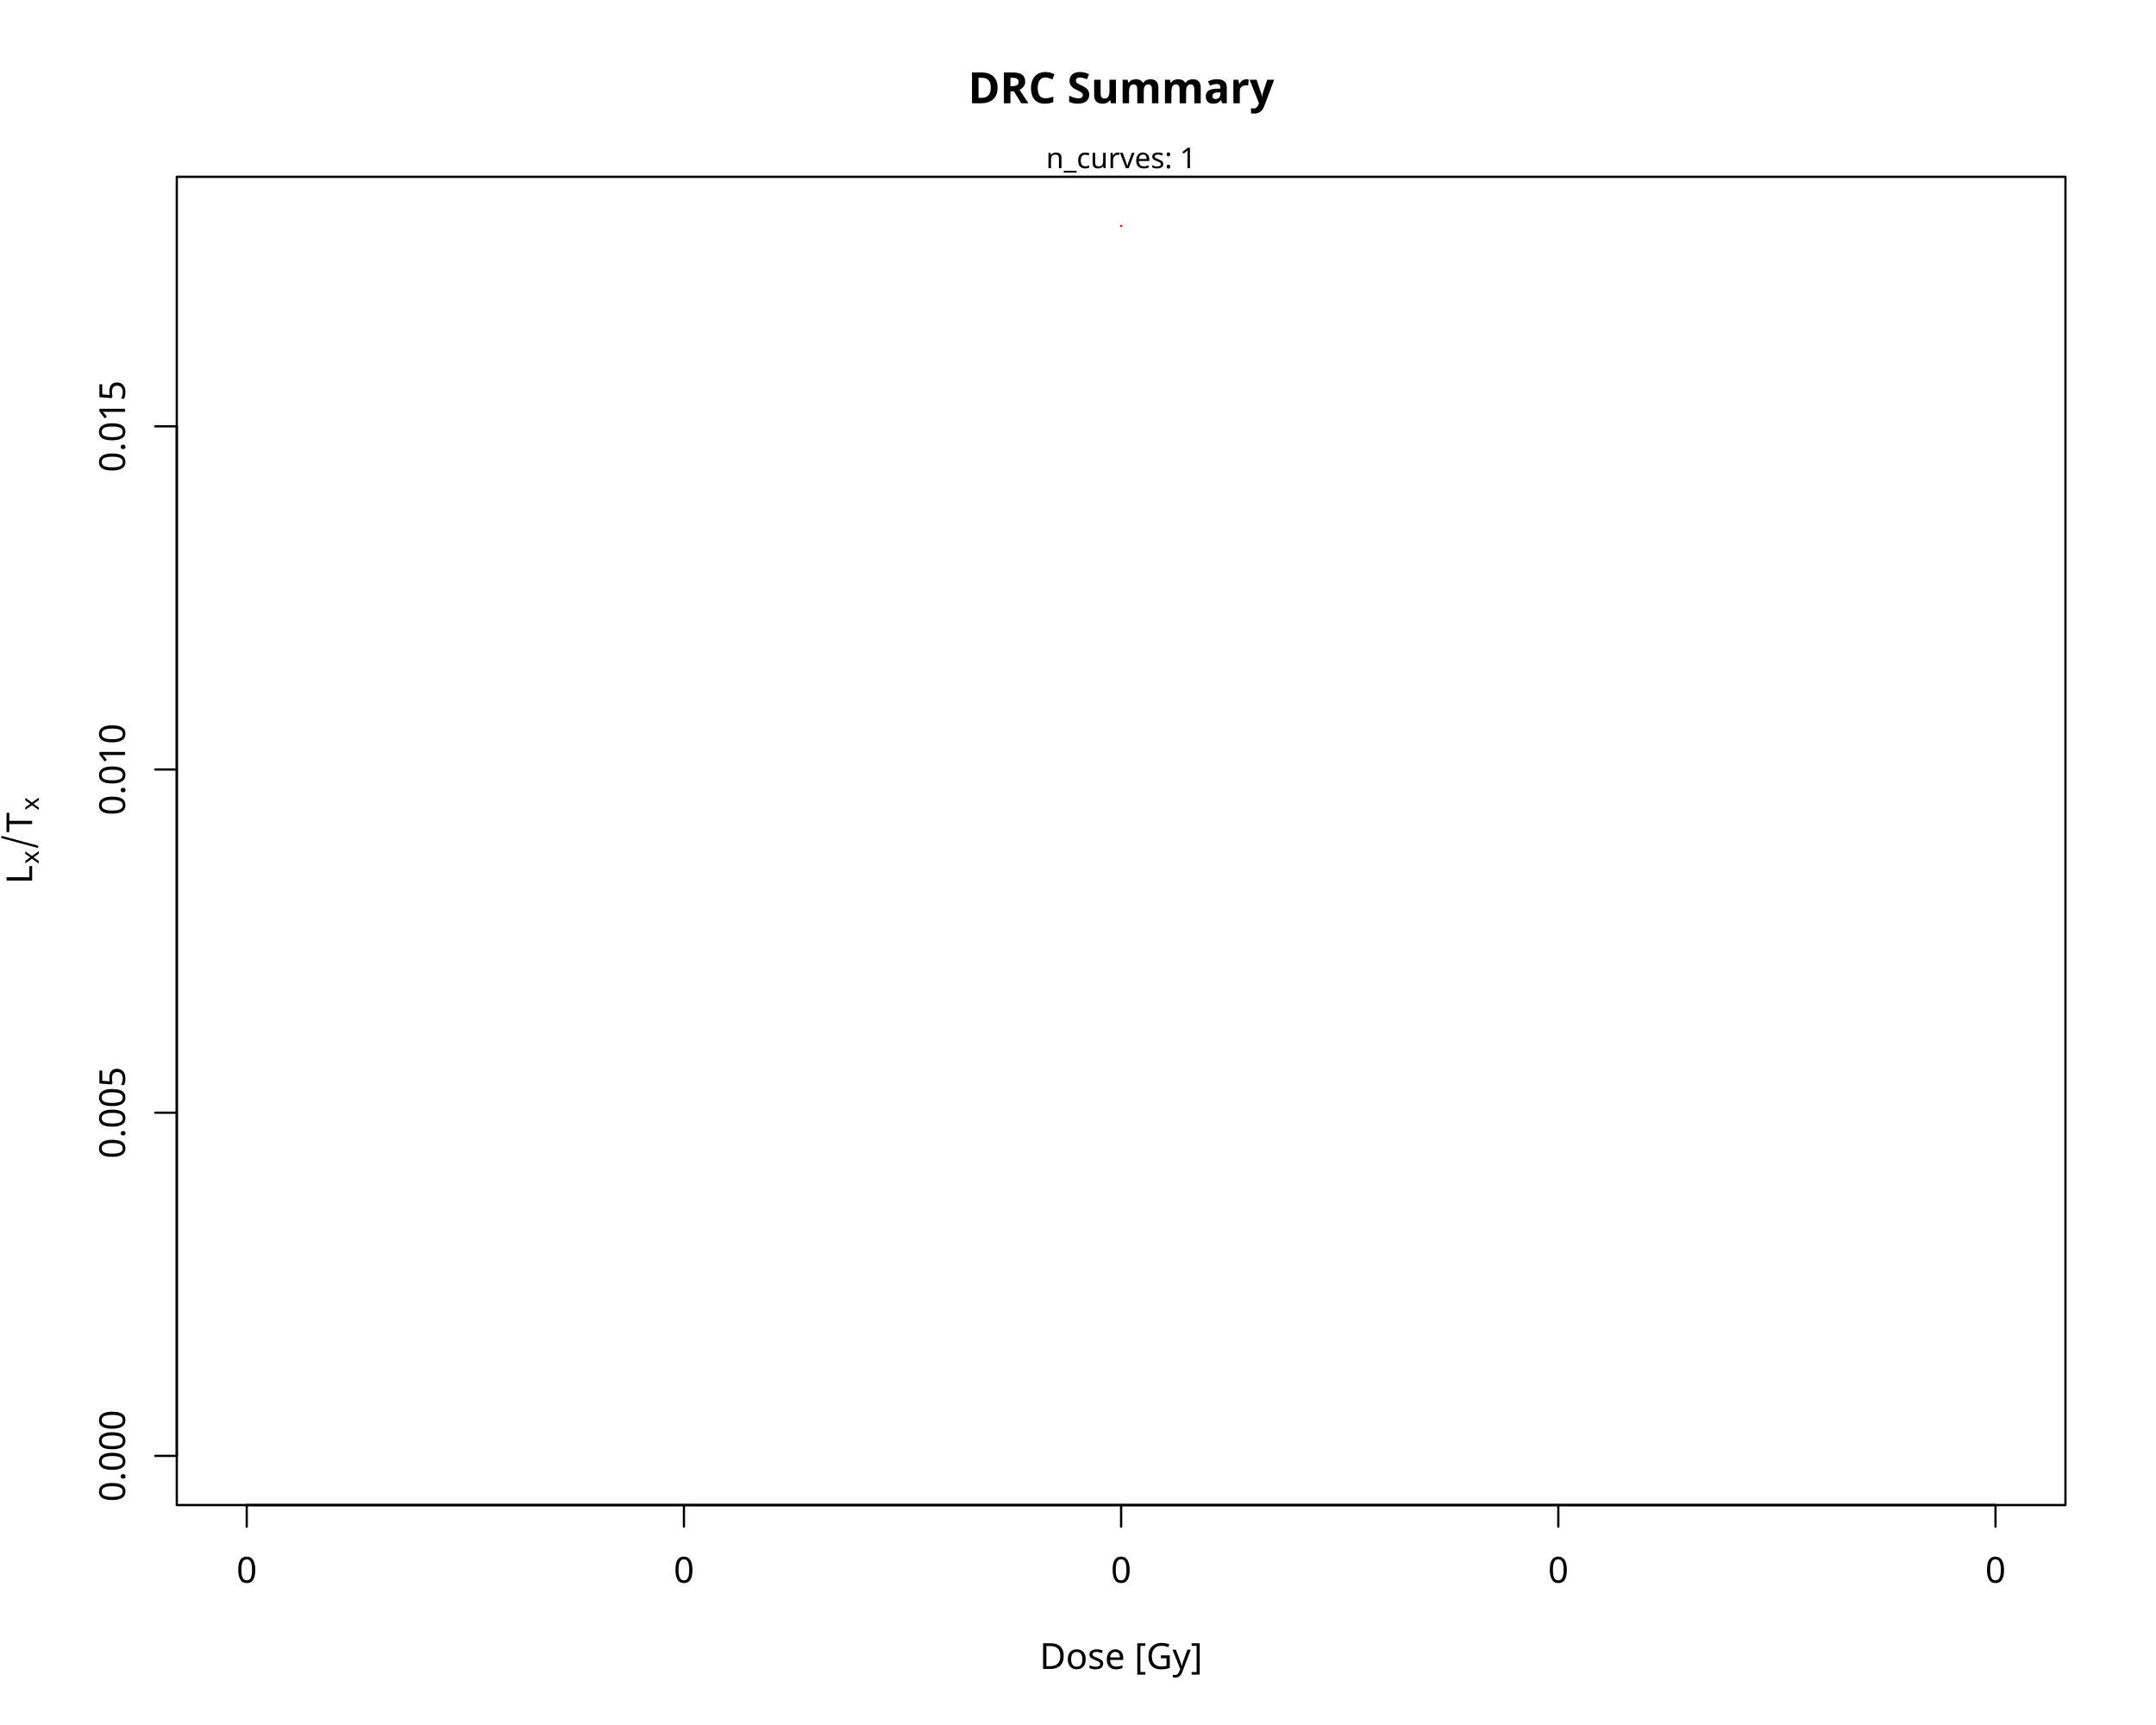
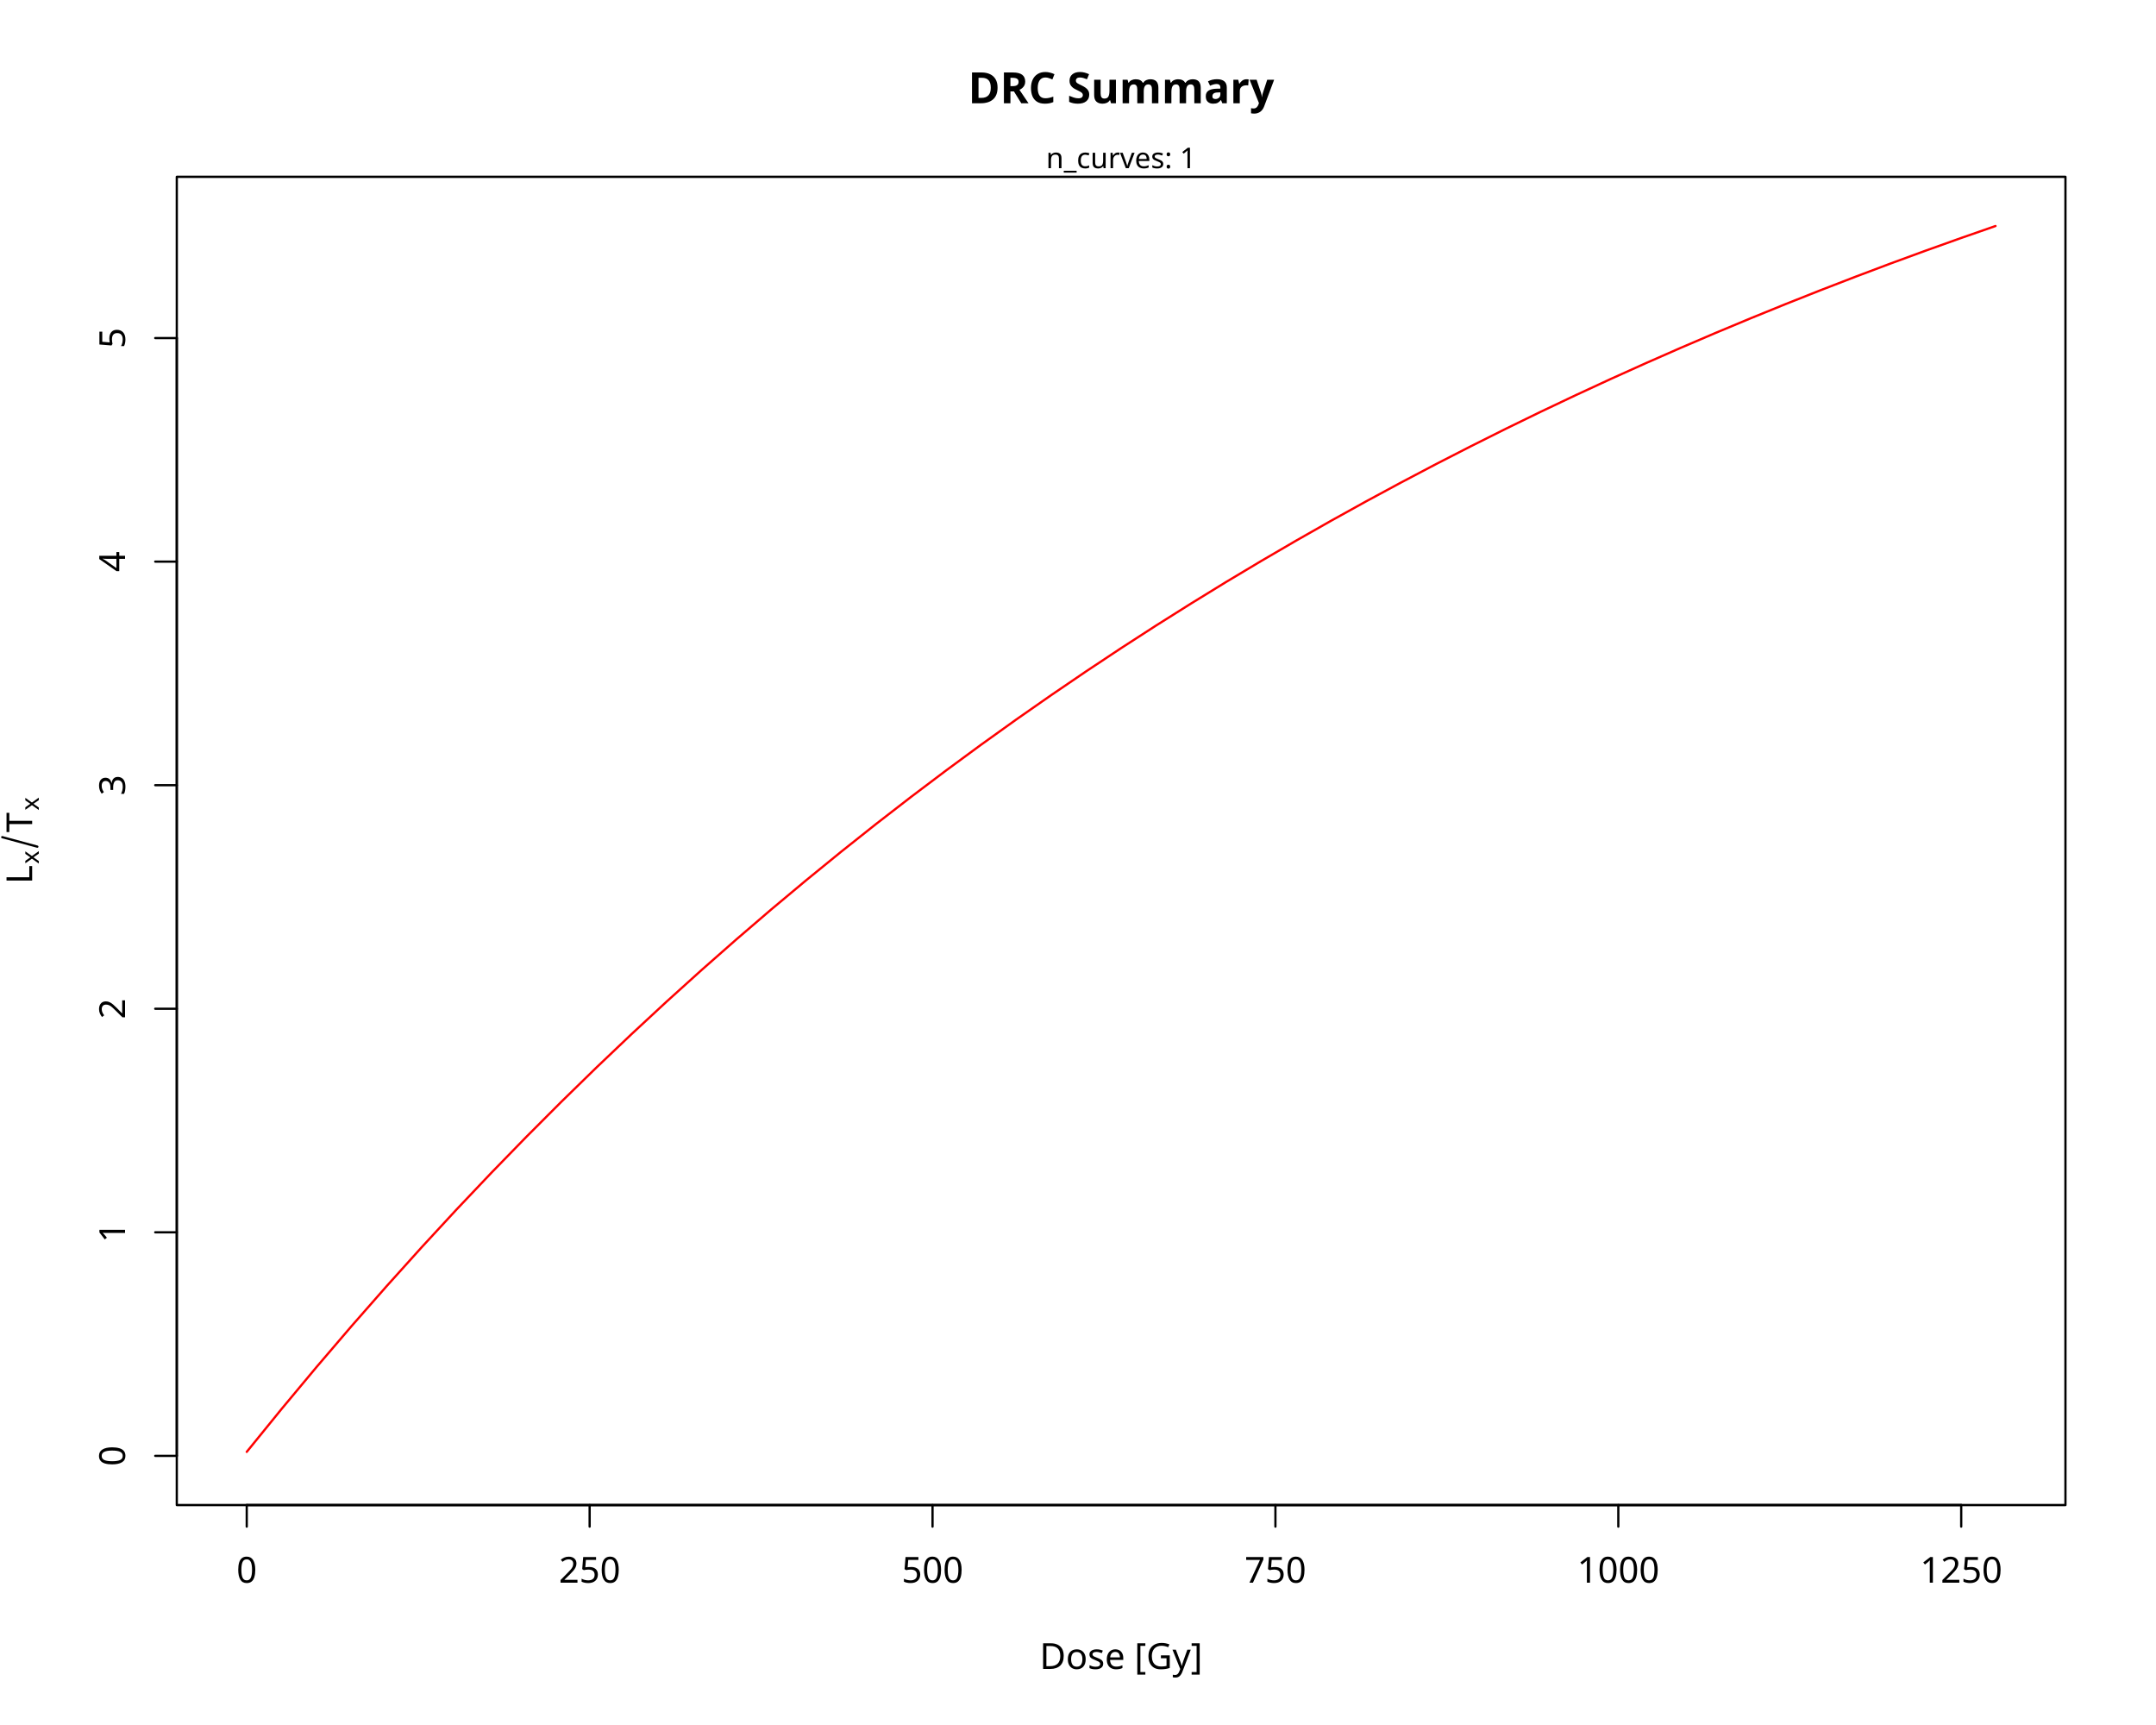
<svg xmlns="http://www.w3.org/2000/svg" class="svglite" data-engine-version="2.0" width="720.00pt" height="576.00pt" viewBox="0 0 720.00 576.00">
  <defs>
    <style type="text/css">
    .svglite line, .svglite polyline, .svglite polygon, .svglite path, .svglite rect, .svglite circle {
      fill: none;
      stroke: #000000;
      stroke-linecap: round;
      stroke-linejoin: round;
      stroke-miterlimit: 10.00;
    }
  </style>
  </defs>
  <rect width="100%" height="100%" style="stroke: none; fill: #FFFFFF;" />
  <defs>
    <clipPath id="cpMC4wMHw3MjAuMDB8MC4wMHw1NzYuMDA=">
      <rect x="0.00" y="0.00" width="720.00" height="576.00" />
    </clipPath>
  </defs>
  <g clip-path="url(#cpMC4wMHw3MjAuMDB8MC4wMHw1NzYuMDA=)">
-     <line x1="59.04" y1="486.13" x2="59.04" y2="142.36" style="stroke-width: 0.75;" />
+     <line x1="59.04" y1="486.13" x2="59.04" y2="112.88" style="stroke-width: 0.75;" />
    <line x1="59.04" y1="486.13" x2="51.84" y2="486.13" style="stroke-width: 0.75;" />
-     <line x1="59.04" y1="371.54" x2="51.84" y2="371.54" style="stroke-width: 0.75;" />
-     <line x1="59.04" y1="256.95" x2="51.84" y2="256.95" style="stroke-width: 0.75;" />
-     <line x1="59.04" y1="142.36" x2="51.84" y2="142.36" style="stroke-width: 0.75;" />
-     <text transform="translate(41.76,486.13) rotate(-90)" text-anchor="middle" style="font-size: 12.00px; font-family: sans;" textLength="30.03px" lengthAdjust="spacingAndGlyphs">0.000</text>
-     <text transform="translate(41.76,371.54) rotate(-90)" text-anchor="middle" style="font-size: 12.00px; font-family: sans;" textLength="30.03px" lengthAdjust="spacingAndGlyphs">0.005</text>
-     <text transform="translate(41.76,256.95) rotate(-90)" text-anchor="middle" style="font-size: 12.00px; font-family: sans;" textLength="30.03px" lengthAdjust="spacingAndGlyphs">0.010</text>
-     <text transform="translate(41.76,142.36) rotate(-90)" text-anchor="middle" style="font-size: 12.00px; font-family: sans;" textLength="30.03px" lengthAdjust="spacingAndGlyphs">0.015</text>
+     <line x1="59.04" y1="411.48" x2="51.84" y2="411.48" style="stroke-width: 0.75;" />
+     <line x1="59.04" y1="336.83" x2="51.84" y2="336.83" style="stroke-width: 0.75;" />
+     <line x1="59.04" y1="262.18" x2="51.84" y2="262.18" style="stroke-width: 0.75;" />
+     <line x1="59.04" y1="187.53" x2="51.84" y2="187.53" style="stroke-width: 0.75;" />
+     <line x1="59.04" y1="112.88" x2="51.84" y2="112.88" style="stroke-width: 0.75;" />
+     <text transform="translate(41.76,486.13) rotate(-90)" text-anchor="middle" style="font-size: 12.00px; font-family: sans;" textLength="6.67px" lengthAdjust="spacingAndGlyphs">0</text>
+     <text transform="translate(41.76,411.48) rotate(-90)" text-anchor="middle" style="font-size: 12.00px; font-family: sans;" textLength="6.67px" lengthAdjust="spacingAndGlyphs">1</text>
+     <text transform="translate(41.76,336.83) rotate(-90)" text-anchor="middle" style="font-size: 12.00px; font-family: sans;" textLength="6.67px" lengthAdjust="spacingAndGlyphs">2</text>
+     <text transform="translate(41.76,262.18) rotate(-90)" text-anchor="middle" style="font-size: 12.00px; font-family: sans;" textLength="6.67px" lengthAdjust="spacingAndGlyphs">3</text>
+     <text transform="translate(41.76,187.53) rotate(-90)" text-anchor="middle" style="font-size: 12.00px; font-family: sans;" textLength="6.67px" lengthAdjust="spacingAndGlyphs">4</text>
+     <text transform="translate(41.76,112.88) rotate(-90)" text-anchor="middle" style="font-size: 12.00px; font-family: sans;" textLength="6.67px" lengthAdjust="spacingAndGlyphs">5</text>
    <polygon points="59.04,502.56 689.76,502.56 689.76,59.04 59.04,59.04 " style="stroke-width: 0.75; fill: none;" />
    <text x="374.40" y="34.48" text-anchor="middle" style="font-size: 14.40px; font-weight: bold; font-family: sans;" textLength="96.84px" lengthAdjust="spacingAndGlyphs">DRC Summary</text>
    <text x="374.40" y="557.28" text-anchor="middle" style="font-size: 12.00px; font-family: sans;" textLength="53.37px" lengthAdjust="spacingAndGlyphs">Dose [Gy]</text>
    <text transform="translate(10.74,295.18) rotate(-90)" style="font-size: 12.00px; font-family: sans;" textLength="6.67px" lengthAdjust="spacingAndGlyphs">L</text>
    <text transform="translate(12.96,288.50) rotate(-90)" style="font-size: 8.40px; font-family: sans;" textLength="4.20px" lengthAdjust="spacingAndGlyphs">x</text>
    <polyline points="12.47,282.71 0.75,279.54 " style="stroke-width: 0.75;" />
    <text transform="translate(10.74,277.96) rotate(-90)" style="font-size: 12.00px; font-family: sans;" textLength="7.33px" lengthAdjust="spacingAndGlyphs">T</text>
    <text transform="translate(12.96,270.63) rotate(-90)" style="font-size: 8.40px; font-family: sans;" textLength="4.20px" lengthAdjust="spacingAndGlyphs">x</text>
    <text x="374.40" y="56.16" text-anchor="middle" style="font-size: 9.60px; font-family: sans;" textLength="49.64px" lengthAdjust="spacingAndGlyphs">n_curves: 1</text>
-     <line x1="82.40" y1="502.56" x2="666.40" y2="502.56" style="stroke-width: 0.75;" />
+     <line x1="82.40" y1="502.56" x2="654.95" y2="502.56" style="stroke-width: 0.75;" />
    <line x1="82.40" y1="502.56" x2="82.40" y2="509.76" style="stroke-width: 0.75;" />
-     <line x1="228.40" y1="502.56" x2="228.40" y2="509.76" style="stroke-width: 0.75;" />
-     <line x1="374.40" y1="502.56" x2="374.40" y2="509.76" style="stroke-width: 0.75;" />
-     <line x1="520.40" y1="502.56" x2="520.40" y2="509.76" style="stroke-width: 0.75;" />
-     <line x1="666.40" y1="502.56" x2="666.40" y2="509.76" style="stroke-width: 0.75;" />
+     <line x1="196.91" y1="502.56" x2="196.91" y2="509.76" style="stroke-width: 0.75;" />
+     <line x1="311.42" y1="502.56" x2="311.42" y2="509.76" style="stroke-width: 0.75;" />
+     <line x1="425.93" y1="502.56" x2="425.93" y2="509.76" style="stroke-width: 0.75;" />
+     <line x1="540.44" y1="502.56" x2="540.44" y2="509.76" style="stroke-width: 0.75;" />
+     <line x1="654.95" y1="502.56" x2="654.95" y2="509.76" style="stroke-width: 0.75;" />
    <text x="82.40" y="528.48" text-anchor="middle" style="font-size: 12.00px; font-family: sans;" textLength="6.67px" lengthAdjust="spacingAndGlyphs">0</text>
-     <text x="228.40" y="528.48" text-anchor="middle" style="font-size: 12.00px; font-family: sans;" textLength="6.67px" lengthAdjust="spacingAndGlyphs">0</text>
-     <text x="374.40" y="528.48" text-anchor="middle" style="font-size: 12.00px; font-family: sans;" textLength="6.67px" lengthAdjust="spacingAndGlyphs">0</text>
-     <text x="520.40" y="528.48" text-anchor="middle" style="font-size: 12.00px; font-family: sans;" textLength="6.67px" lengthAdjust="spacingAndGlyphs">0</text>
-     <text x="666.40" y="528.48" text-anchor="middle" style="font-size: 12.00px; font-family: sans;" textLength="6.67px" lengthAdjust="spacingAndGlyphs">0</text>
+     <text x="196.91" y="528.48" text-anchor="middle" style="font-size: 12.00px; font-family: sans;" textLength="20.02px" lengthAdjust="spacingAndGlyphs">250</text>
+     <text x="311.42" y="528.48" text-anchor="middle" style="font-size: 12.00px; font-family: sans;" textLength="20.02px" lengthAdjust="spacingAndGlyphs">500</text>
+     <text x="425.93" y="528.48" text-anchor="middle" style="font-size: 12.00px; font-family: sans;" textLength="20.02px" lengthAdjust="spacingAndGlyphs">750</text>
+     <text x="540.44" y="528.48" text-anchor="middle" style="font-size: 12.00px; font-family: sans;" textLength="26.70px" lengthAdjust="spacingAndGlyphs">1000</text>
+     <text x="654.95" y="528.48" text-anchor="middle" style="font-size: 12.00px; font-family: sans;" textLength="26.70px" lengthAdjust="spacingAndGlyphs">1250</text>
  </g>
  <defs>
    <clipPath id="cpNTkuMDR8Njg5Ljc2fDU5LjA0fDUwMi41Ng==">
      <rect x="59.04" y="59.04" width="630.72" height="443.52" />
    </clipPath>
  </defs>
  <g clip-path="url(#cpNTkuMDR8Njg5Ljc2fDU5LjA0fDUwMi41Ng==)">
-     <polyline points="374.40,75.47 374.40,75.47 374.40,75.47 374.40,75.47 374.40,75.47 374.40,75.47 374.40,75.47 374.40,75.47 374.40,75.47 374.40,75.47 374.40,75.47 374.40,75.47 374.40,75.47 374.40,75.47 374.40,75.47 374.40,75.47 374.40,75.47 374.40,75.47 374.40,75.47 374.40,75.47 374.40,75.47 374.40,75.47 374.40,75.47 374.40,75.47 374.40,75.47 374.40,75.47 374.40,75.47 374.40,75.47 374.40,75.47 374.40,75.47 374.40,75.47 374.40,75.47 374.40,75.47 374.40,75.47 374.40,75.47 374.40,75.47 374.40,75.47 374.40,75.47 374.40,75.47 374.40,75.47 374.40,75.47 374.40,75.47 374.40,75.47 374.40,75.47 374.40,75.47 374.40,75.47 374.40,75.47 374.40,75.47 374.40,75.47 374.40,75.47 374.40,75.47 " style="stroke-width: 0.75; stroke: #FF0000;" />
+     <polyline points="82.40,484.80 94.08,470.42 105.76,456.41 117.44,442.76 129.12,429.46 140.80,416.49 152.48,403.85 164.16,391.54 175.84,379.54 187.52,367.84 199.20,356.44 210.88,345.33 222.56,334.50 234.24,323.95 245.92,313.67 257.60,303.64 269.28,293.88 280.96,284.36 292.64,275.08 304.32,266.04 316.00,257.23 327.68,248.64 339.36,240.27 351.04,232.12 362.72,224.17 374.40,216.42 386.08,208.87 397.76,201.52 409.44,194.34 421.12,187.36 432.80,180.55 444.48,173.91 456.16,167.44 467.84,161.14 479.52,154.99 491.20,149.01 502.88,143.17 514.56,137.48 526.24,131.94 537.92,126.54 549.60,121.28 561.28,116.15 572.96,111.15 584.64,106.28 596.32,101.53 608.00,96.90 619.68,92.39 631.36,87.99 643.04,83.71 654.72,79.54 666.40,75.47 " style="stroke-width: 0.75; stroke: #FF0000;" />
  </g>
</svg>
